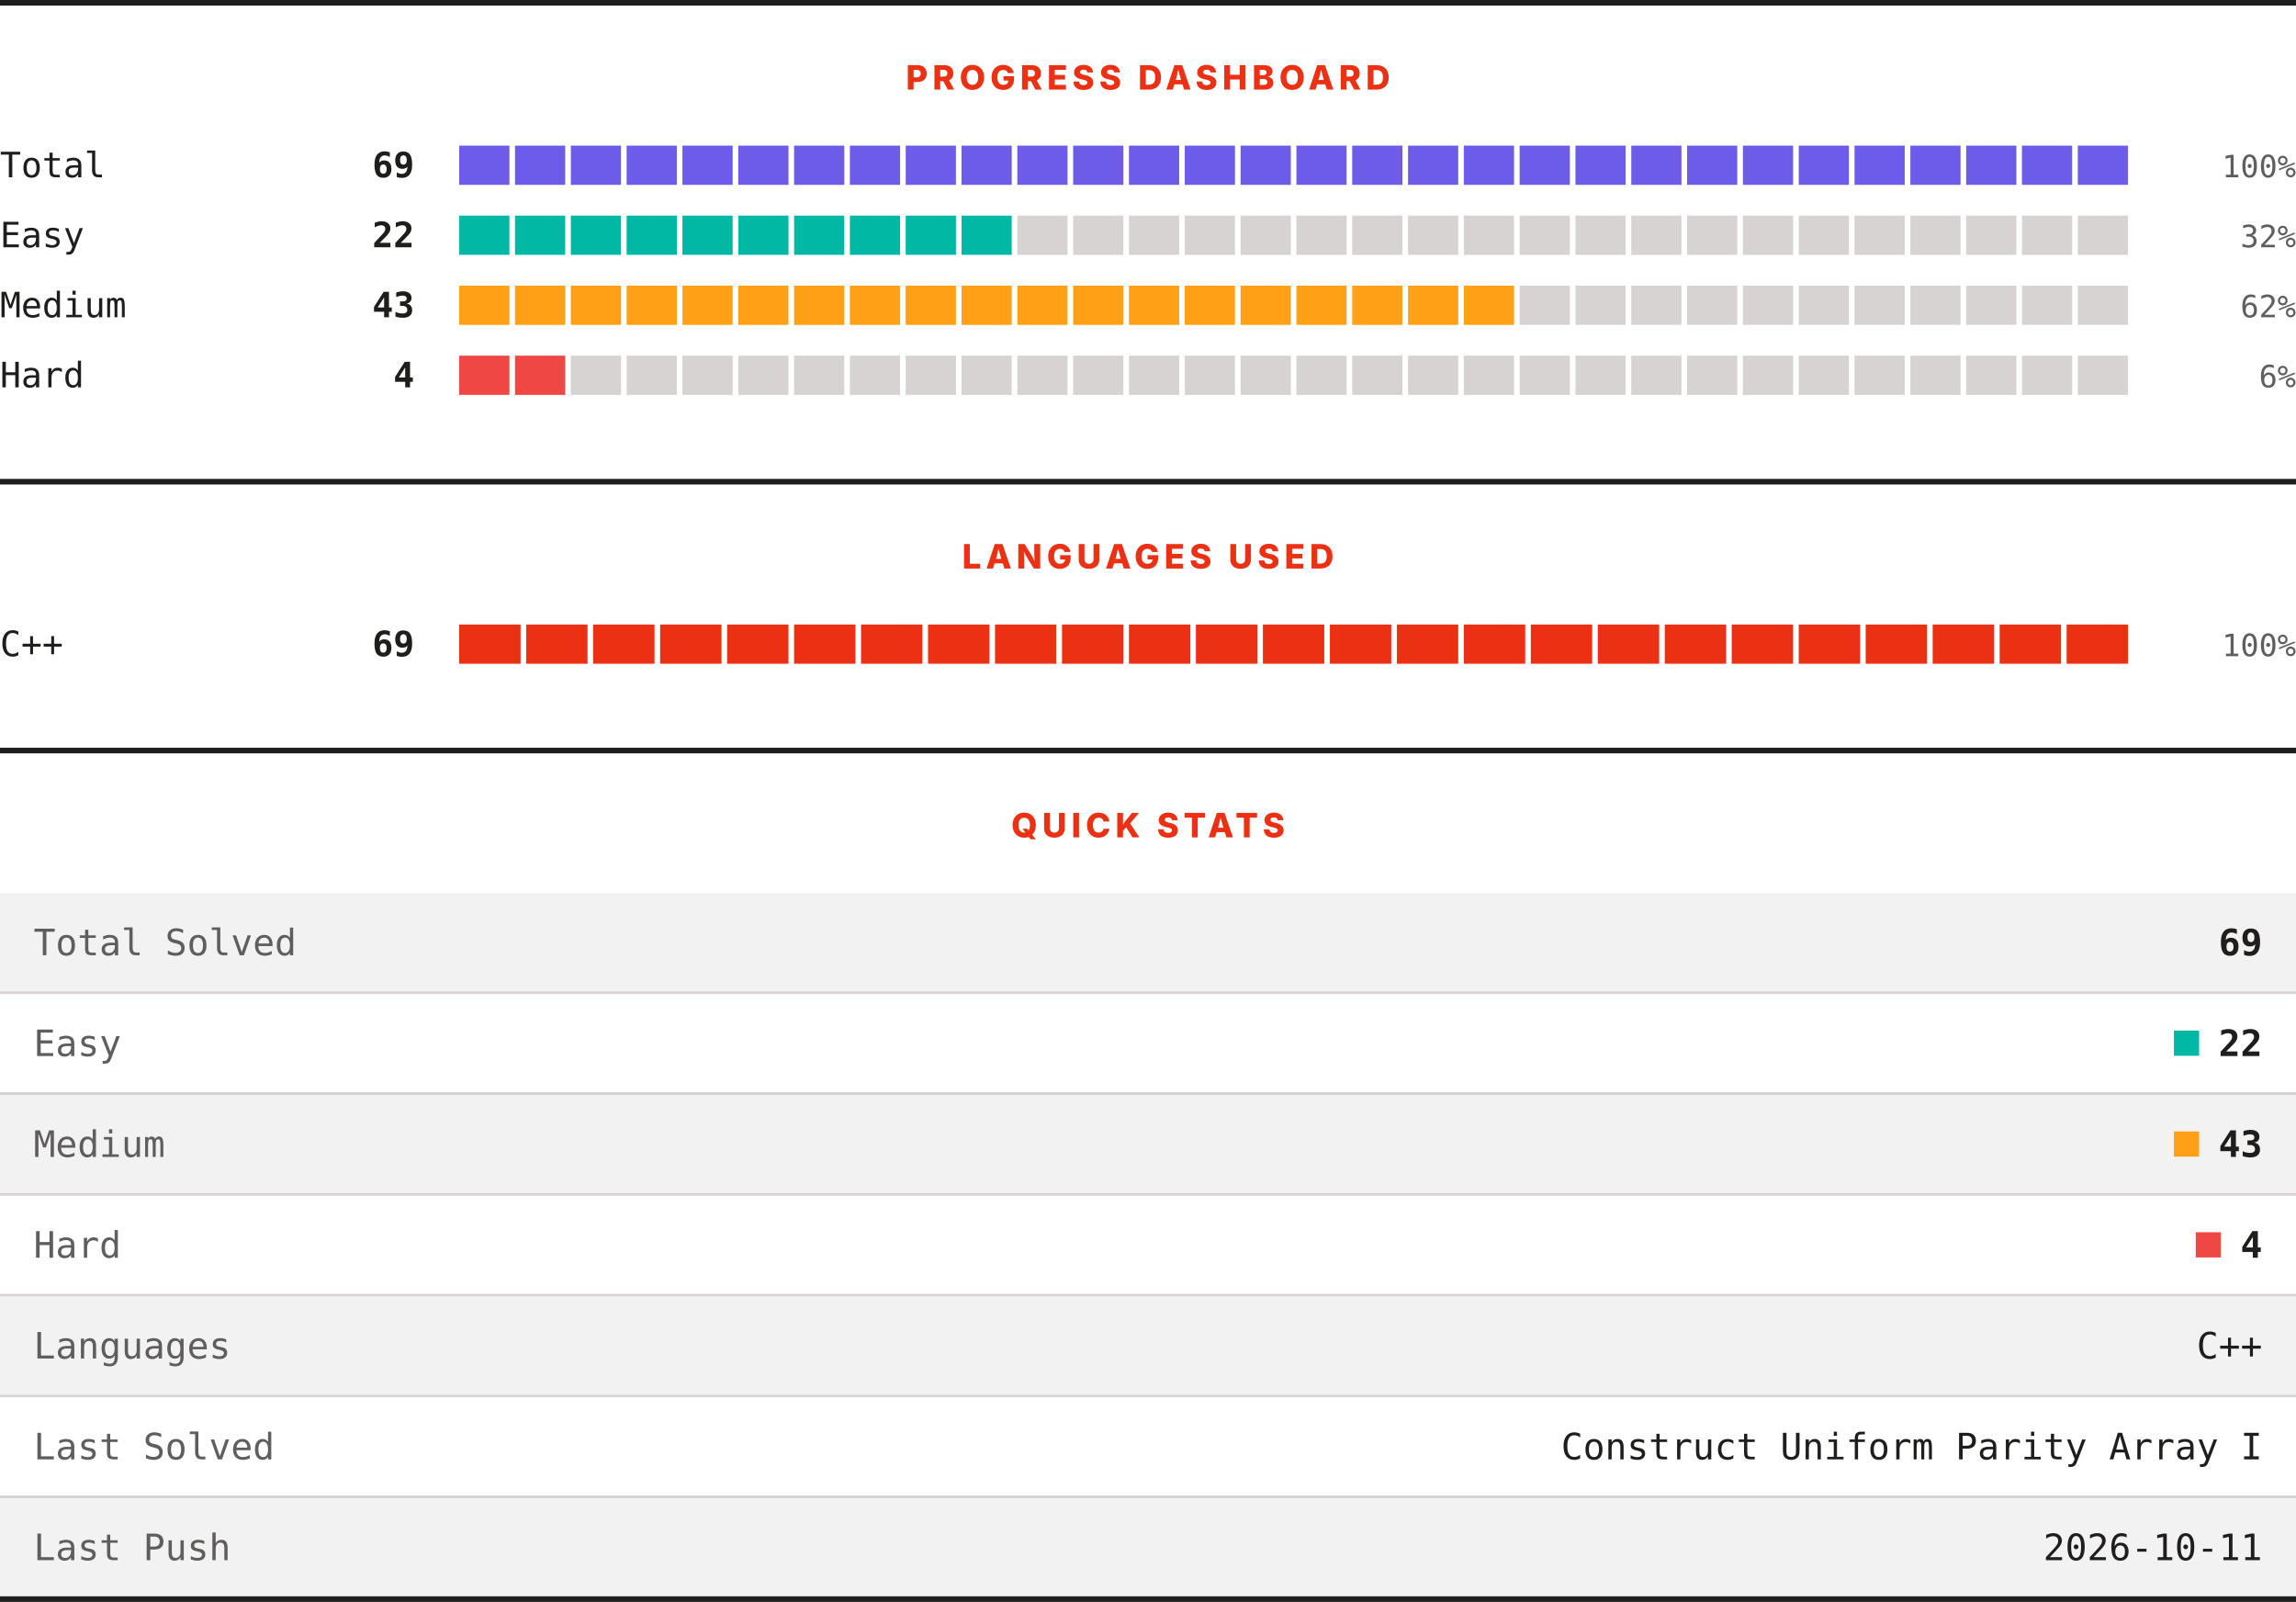
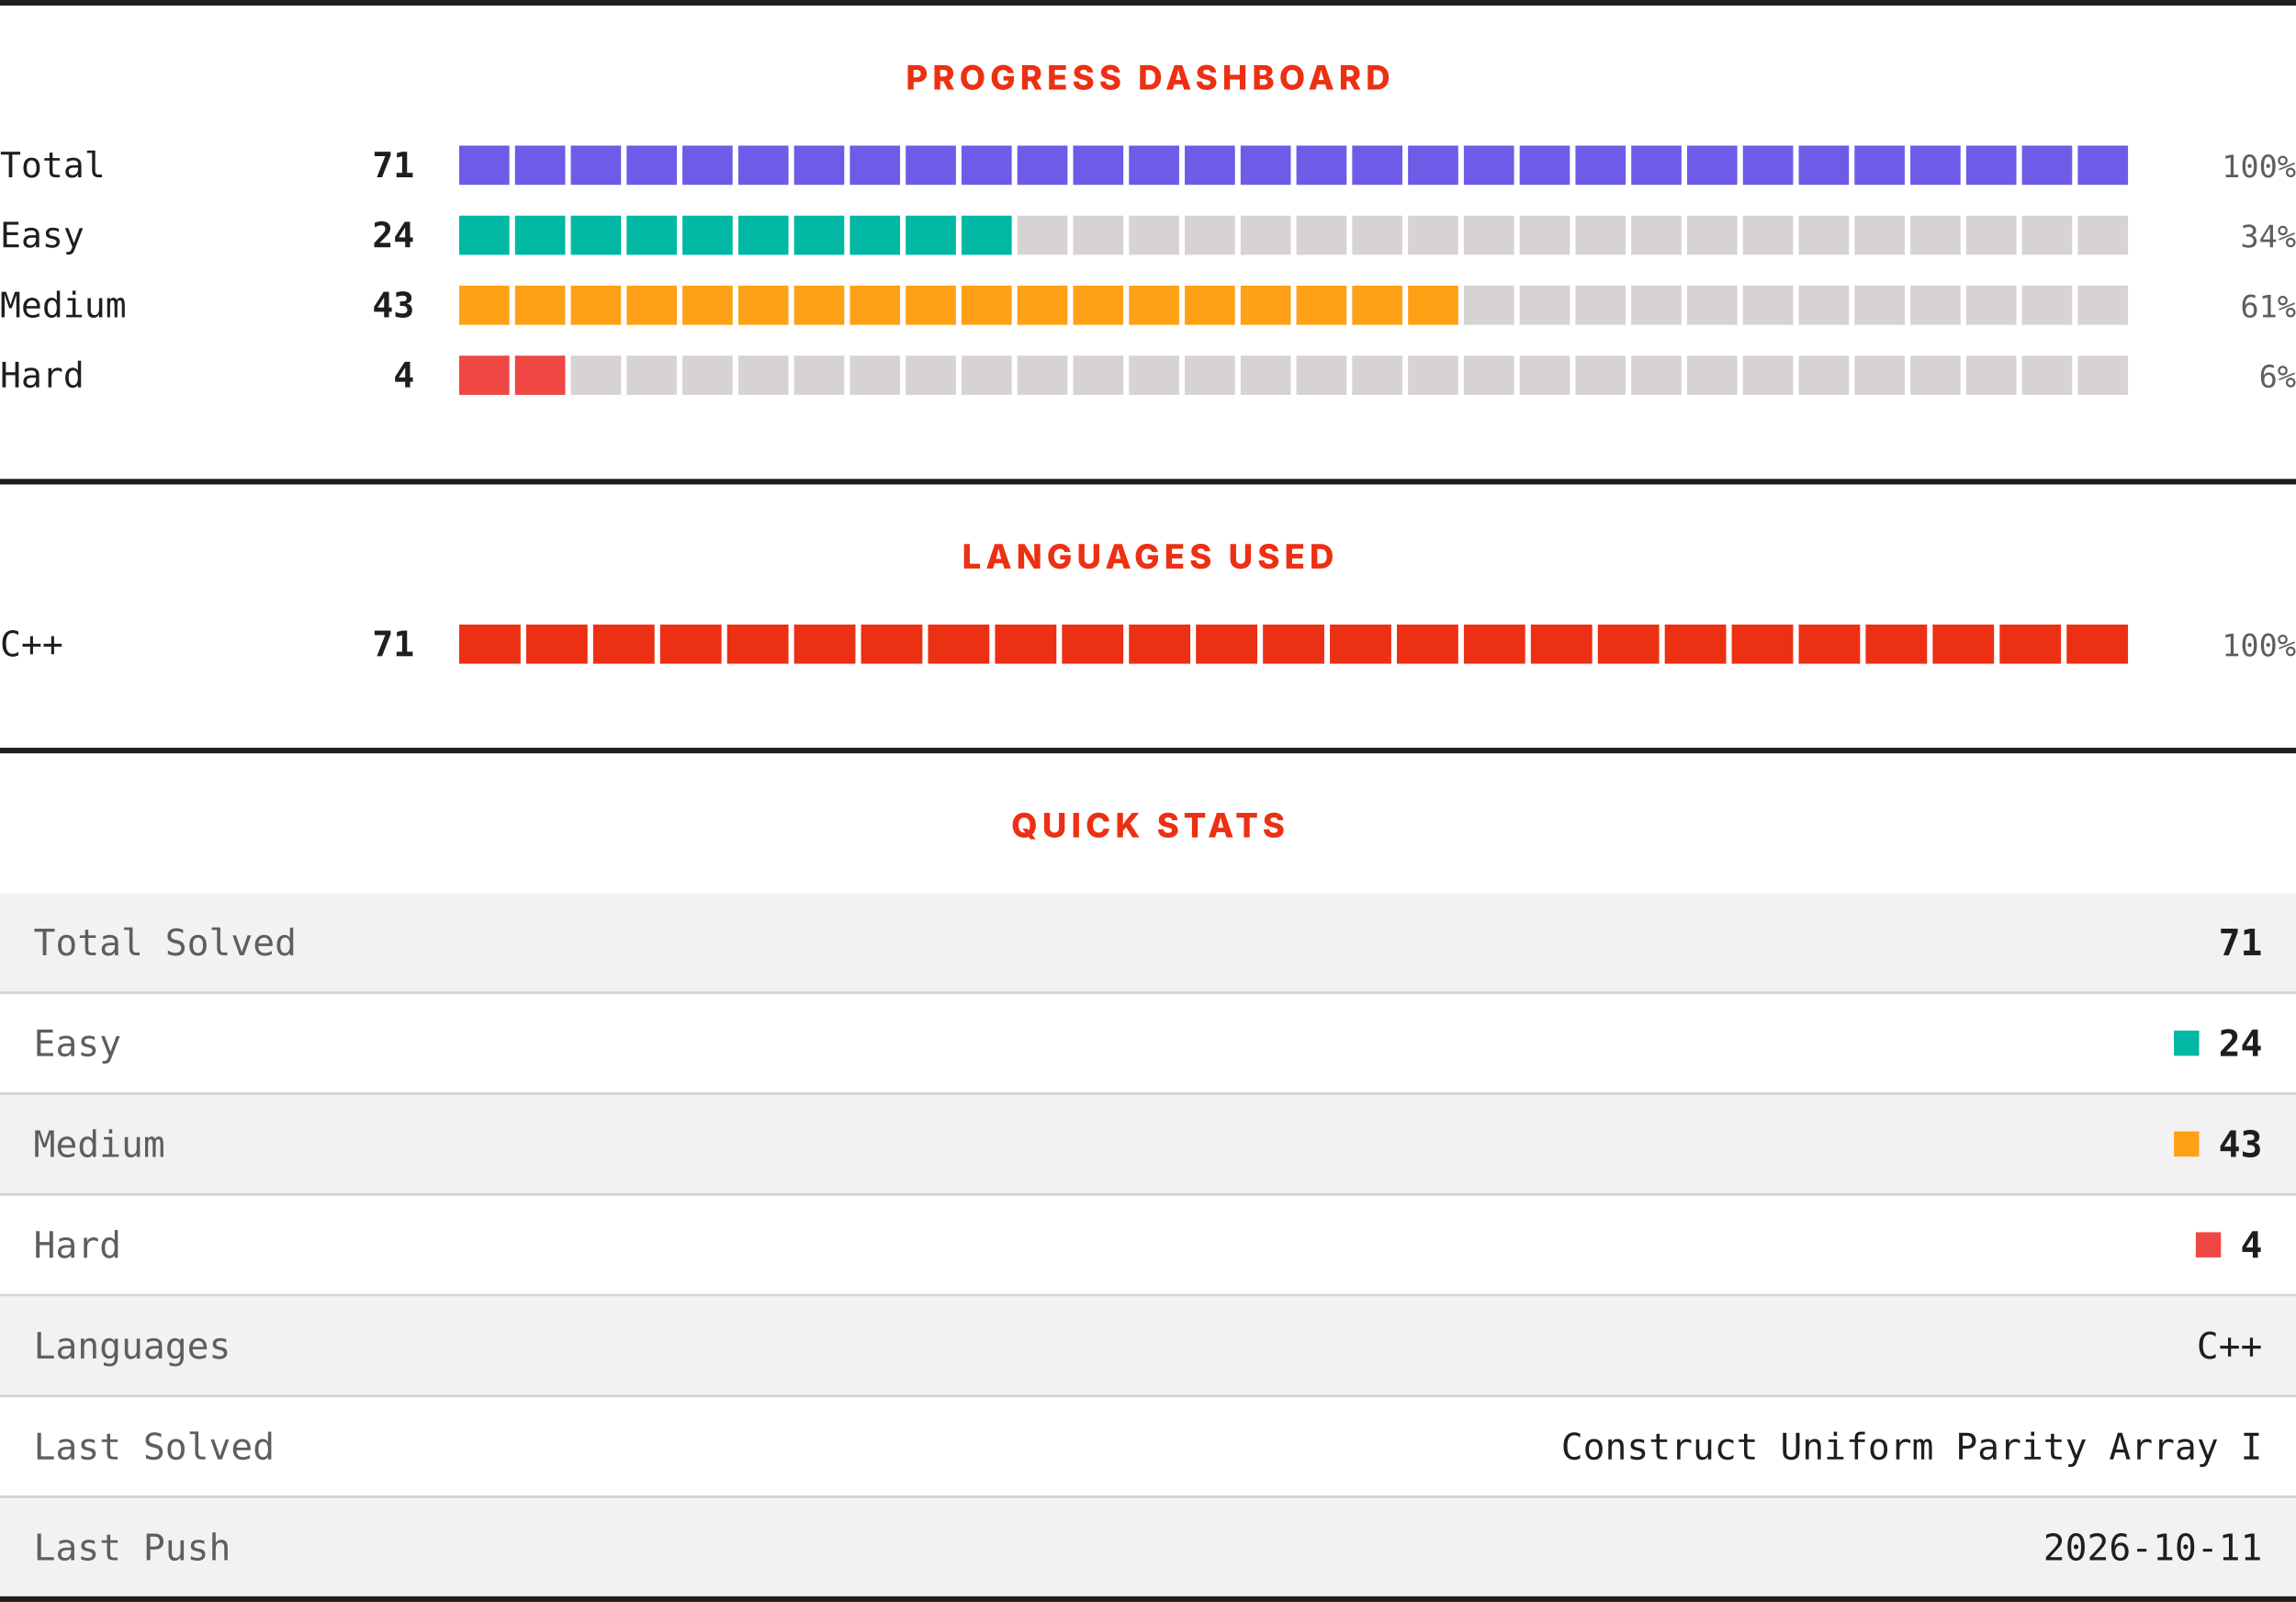
<svg xmlns="http://www.w3.org/2000/svg" width="820" height="572" viewBox="0 0 820 572" role="img" aria-label="LeetCode progress, languages and quick stats">
  <rect width="820" height="572" fill="#ffffff" />
  <rect x="0" y="0" width="820" height="2" fill="#201e1d" />
  <text x="410" y="32" text-anchor="middle" font-family="Archivo, system-ui, -apple-system, Segoe UI, sans-serif" font-size="12" font-weight="800" letter-spacing="1.68" fill="#ec3013">PROGRESS DASHBOARD</text>
  <text x="0" y="63.3" font-family="ui-monospace, SFMono-Regular, Menlo, Consolas, monospace" font-size="12.5" fill="#201e1d">Total</text>
-   <text x="148" y="63.3" text-anchor="end" font-family="ui-monospace, SFMono-Regular, Menlo, Consolas, monospace" font-size="12.5" font-weight="700" fill="#201e1d">69</text>
+   <text x="148" y="63.3" text-anchor="end" font-family="ui-monospace, SFMono-Regular, Menlo, Consolas, monospace" font-size="12.5" font-weight="700" fill="#201e1d">71</text>
  <rect x="164.00" y="52" width="17.93" height="14" fill="#6c5ce7" />
  <rect x="183.93" y="52" width="17.93" height="14" fill="#6c5ce7" />
  <rect x="203.87" y="52" width="17.93" height="14" fill="#6c5ce7" />
  <rect x="223.80" y="52" width="17.93" height="14" fill="#6c5ce7" />
  <rect x="243.73" y="52" width="17.93" height="14" fill="#6c5ce7" />
  <rect x="263.67" y="52" width="17.93" height="14" fill="#6c5ce7" />
  <rect x="283.60" y="52" width="17.93" height="14" fill="#6c5ce7" />
  <rect x="303.53" y="52" width="17.93" height="14" fill="#6c5ce7" />
  <rect x="323.47" y="52" width="17.93" height="14" fill="#6c5ce7" />
  <rect x="343.40" y="52" width="17.93" height="14" fill="#6c5ce7" />
  <rect x="363.33" y="52" width="17.93" height="14" fill="#6c5ce7" />
  <rect x="383.27" y="52" width="17.93" height="14" fill="#6c5ce7" />
  <rect x="403.20" y="52" width="17.93" height="14" fill="#6c5ce7" />
  <rect x="423.13" y="52" width="17.93" height="14" fill="#6c5ce7" />
  <rect x="443.07" y="52" width="17.93" height="14" fill="#6c5ce7" />
  <rect x="463.00" y="52" width="17.93" height="14" fill="#6c5ce7" />
  <rect x="482.93" y="52" width="17.93" height="14" fill="#6c5ce7" />
  <rect x="502.87" y="52" width="17.93" height="14" fill="#6c5ce7" />
  <rect x="522.80" y="52" width="17.93" height="14" fill="#6c5ce7" />
  <rect x="542.73" y="52" width="17.93" height="14" fill="#6c5ce7" />
  <rect x="562.67" y="52" width="17.93" height="14" fill="#6c5ce7" />
  <rect x="582.60" y="52" width="17.93" height="14" fill="#6c5ce7" />
  <rect x="602.53" y="52" width="17.93" height="14" fill="#6c5ce7" />
  <rect x="622.47" y="52" width="17.93" height="14" fill="#6c5ce7" />
  <rect x="642.40" y="52" width="17.93" height="14" fill="#6c5ce7" />
  <rect x="662.33" y="52" width="17.93" height="14" fill="#6c5ce7" />
  <rect x="682.27" y="52" width="17.93" height="14" fill="#6c5ce7" />
  <rect x="702.20" y="52" width="17.93" height="14" fill="#6c5ce7" />
  <rect x="722.13" y="52" width="17.93" height="14" fill="#6c5ce7" />
  <rect x="742.07" y="52" width="17.93" height="14" fill="#6c5ce7" />
  <text x="820" y="63.3" text-anchor="end" font-family="ui-monospace, SFMono-Regular, Menlo, Consolas, monospace" font-size="11" fill="#605d5d">100%</text>
  <text x="0" y="88.3" font-family="ui-monospace, SFMono-Regular, Menlo, Consolas, monospace" font-size="12.5" fill="#201e1d">Easy</text>
-   <text x="148" y="88.3" text-anchor="end" font-family="ui-monospace, SFMono-Regular, Menlo, Consolas, monospace" font-size="12.5" font-weight="700" fill="#201e1d">22</text>
+   <text x="148" y="88.3" text-anchor="end" font-family="ui-monospace, SFMono-Regular, Menlo, Consolas, monospace" font-size="12.5" font-weight="700" fill="#201e1d">24</text>
  <rect x="164.00" y="77" width="17.93" height="14" fill="#00b8a3" />
  <rect x="183.93" y="77" width="17.93" height="14" fill="#00b8a3" />
  <rect x="203.87" y="77" width="17.93" height="14" fill="#00b8a3" />
  <rect x="223.80" y="77" width="17.93" height="14" fill="#00b8a3" />
  <rect x="243.73" y="77" width="17.93" height="14" fill="#00b8a3" />
  <rect x="263.67" y="77" width="17.93" height="14" fill="#00b8a3" />
  <rect x="283.60" y="77" width="17.93" height="14" fill="#00b8a3" />
  <rect x="303.53" y="77" width="17.93" height="14" fill="#00b8a3" />
  <rect x="323.47" y="77" width="17.93" height="14" fill="#00b8a3" />
  <rect x="343.40" y="77" width="17.93" height="14" fill="#00b8a3" />
  <rect x="363.33" y="77" width="17.93" height="14" fill="#d7d3d3" />
  <rect x="383.27" y="77" width="17.93" height="14" fill="#d7d3d3" />
  <rect x="403.20" y="77" width="17.93" height="14" fill="#d7d3d3" />
  <rect x="423.13" y="77" width="17.93" height="14" fill="#d7d3d3" />
  <rect x="443.07" y="77" width="17.93" height="14" fill="#d7d3d3" />
  <rect x="463.00" y="77" width="17.93" height="14" fill="#d7d3d3" />
  <rect x="482.93" y="77" width="17.93" height="14" fill="#d7d3d3" />
  <rect x="502.87" y="77" width="17.93" height="14" fill="#d7d3d3" />
  <rect x="522.80" y="77" width="17.93" height="14" fill="#d7d3d3" />
  <rect x="542.73" y="77" width="17.93" height="14" fill="#d7d3d3" />
  <rect x="562.67" y="77" width="17.93" height="14" fill="#d7d3d3" />
  <rect x="582.60" y="77" width="17.93" height="14" fill="#d7d3d3" />
  <rect x="602.53" y="77" width="17.93" height="14" fill="#d7d3d3" />
  <rect x="622.47" y="77" width="17.93" height="14" fill="#d7d3d3" />
  <rect x="642.40" y="77" width="17.93" height="14" fill="#d7d3d3" />
  <rect x="662.33" y="77" width="17.93" height="14" fill="#d7d3d3" />
  <rect x="682.27" y="77" width="17.93" height="14" fill="#d7d3d3" />
  <rect x="702.20" y="77" width="17.93" height="14" fill="#d7d3d3" />
  <rect x="722.13" y="77" width="17.93" height="14" fill="#d7d3d3" />
  <rect x="742.07" y="77" width="17.93" height="14" fill="#d7d3d3" />
-   <text x="820" y="88.3" text-anchor="end" font-family="ui-monospace, SFMono-Regular, Menlo, Consolas, monospace" font-size="11" fill="#605d5d">32%</text>
+   <text x="820" y="88.3" text-anchor="end" font-family="ui-monospace, SFMono-Regular, Menlo, Consolas, monospace" font-size="11" fill="#605d5d">34%</text>
  <text x="0" y="113.3" font-family="ui-monospace, SFMono-Regular, Menlo, Consolas, monospace" font-size="12.5" fill="#201e1d">Medium</text>
  <text x="148" y="113.3" text-anchor="end" font-family="ui-monospace, SFMono-Regular, Menlo, Consolas, monospace" font-size="12.5" font-weight="700" fill="#201e1d">43</text>
  <rect x="164.00" y="102" width="17.93" height="14" fill="#ffa116" />
  <rect x="183.93" y="102" width="17.93" height="14" fill="#ffa116" />
  <rect x="203.87" y="102" width="17.93" height="14" fill="#ffa116" />
  <rect x="223.80" y="102" width="17.93" height="14" fill="#ffa116" />
  <rect x="243.73" y="102" width="17.93" height="14" fill="#ffa116" />
  <rect x="263.67" y="102" width="17.93" height="14" fill="#ffa116" />
  <rect x="283.60" y="102" width="17.93" height="14" fill="#ffa116" />
  <rect x="303.53" y="102" width="17.93" height="14" fill="#ffa116" />
  <rect x="323.47" y="102" width="17.93" height="14" fill="#ffa116" />
  <rect x="343.40" y="102" width="17.93" height="14" fill="#ffa116" />
  <rect x="363.33" y="102" width="17.93" height="14" fill="#ffa116" />
  <rect x="383.27" y="102" width="17.93" height="14" fill="#ffa116" />
  <rect x="403.20" y="102" width="17.93" height="14" fill="#ffa116" />
  <rect x="423.13" y="102" width="17.93" height="14" fill="#ffa116" />
  <rect x="443.07" y="102" width="17.93" height="14" fill="#ffa116" />
  <rect x="463.00" y="102" width="17.93" height="14" fill="#ffa116" />
  <rect x="482.93" y="102" width="17.93" height="14" fill="#ffa116" />
  <rect x="502.87" y="102" width="17.93" height="14" fill="#ffa116" />
-   <rect x="522.80" y="102" width="17.93" height="14" fill="#ffa116" />
+   <rect x="522.80" y="102" width="17.93" height="14" fill="#d7d3d3" />
  <rect x="542.73" y="102" width="17.93" height="14" fill="#d7d3d3" />
  <rect x="562.67" y="102" width="17.93" height="14" fill="#d7d3d3" />
  <rect x="582.60" y="102" width="17.93" height="14" fill="#d7d3d3" />
  <rect x="602.53" y="102" width="17.93" height="14" fill="#d7d3d3" />
  <rect x="622.47" y="102" width="17.93" height="14" fill="#d7d3d3" />
  <rect x="642.40" y="102" width="17.93" height="14" fill="#d7d3d3" />
  <rect x="662.33" y="102" width="17.93" height="14" fill="#d7d3d3" />
  <rect x="682.27" y="102" width="17.93" height="14" fill="#d7d3d3" />
  <rect x="702.20" y="102" width="17.93" height="14" fill="#d7d3d3" />
  <rect x="722.13" y="102" width="17.93" height="14" fill="#d7d3d3" />
  <rect x="742.07" y="102" width="17.93" height="14" fill="#d7d3d3" />
-   <text x="820" y="113.3" text-anchor="end" font-family="ui-monospace, SFMono-Regular, Menlo, Consolas, monospace" font-size="11" fill="#605d5d">62%</text>
+   <text x="820" y="113.3" text-anchor="end" font-family="ui-monospace, SFMono-Regular, Menlo, Consolas, monospace" font-size="11" fill="#605d5d">61%</text>
  <text x="0" y="138.3" font-family="ui-monospace, SFMono-Regular, Menlo, Consolas, monospace" font-size="12.5" fill="#201e1d">Hard</text>
  <text x="148" y="138.3" text-anchor="end" font-family="ui-monospace, SFMono-Regular, Menlo, Consolas, monospace" font-size="12.5" font-weight="700" fill="#201e1d">4</text>
  <rect x="164.00" y="127" width="17.93" height="14" fill="#ef4743" />
  <rect x="183.93" y="127" width="17.93" height="14" fill="#ef4743" />
  <rect x="203.87" y="127" width="17.93" height="14" fill="#d7d3d3" />
  <rect x="223.80" y="127" width="17.93" height="14" fill="#d7d3d3" />
  <rect x="243.73" y="127" width="17.93" height="14" fill="#d7d3d3" />
  <rect x="263.67" y="127" width="17.93" height="14" fill="#d7d3d3" />
  <rect x="283.60" y="127" width="17.93" height="14" fill="#d7d3d3" />
  <rect x="303.53" y="127" width="17.93" height="14" fill="#d7d3d3" />
  <rect x="323.47" y="127" width="17.93" height="14" fill="#d7d3d3" />
  <rect x="343.40" y="127" width="17.93" height="14" fill="#d7d3d3" />
  <rect x="363.33" y="127" width="17.93" height="14" fill="#d7d3d3" />
  <rect x="383.27" y="127" width="17.93" height="14" fill="#d7d3d3" />
  <rect x="403.20" y="127" width="17.93" height="14" fill="#d7d3d3" />
  <rect x="423.13" y="127" width="17.93" height="14" fill="#d7d3d3" />
  <rect x="443.07" y="127" width="17.93" height="14" fill="#d7d3d3" />
  <rect x="463.00" y="127" width="17.93" height="14" fill="#d7d3d3" />
  <rect x="482.93" y="127" width="17.93" height="14" fill="#d7d3d3" />
  <rect x="502.87" y="127" width="17.93" height="14" fill="#d7d3d3" />
  <rect x="522.80" y="127" width="17.93" height="14" fill="#d7d3d3" />
  <rect x="542.73" y="127" width="17.93" height="14" fill="#d7d3d3" />
  <rect x="562.67" y="127" width="17.93" height="14" fill="#d7d3d3" />
  <rect x="582.60" y="127" width="17.93" height="14" fill="#d7d3d3" />
  <rect x="602.53" y="127" width="17.93" height="14" fill="#d7d3d3" />
  <rect x="622.47" y="127" width="17.93" height="14" fill="#d7d3d3" />
  <rect x="642.40" y="127" width="17.93" height="14" fill="#d7d3d3" />
  <rect x="662.33" y="127" width="17.93" height="14" fill="#d7d3d3" />
  <rect x="682.27" y="127" width="17.93" height="14" fill="#d7d3d3" />
  <rect x="702.20" y="127" width="17.93" height="14" fill="#d7d3d3" />
  <rect x="722.13" y="127" width="17.93" height="14" fill="#d7d3d3" />
  <rect x="742.07" y="127" width="17.93" height="14" fill="#d7d3d3" />
  <text x="820" y="138.3" text-anchor="end" font-family="ui-monospace, SFMono-Regular, Menlo, Consolas, monospace" font-size="11" fill="#605d5d">6%</text>
  <rect x="0" y="171" width="820" height="2" fill="#201e1d" />
  <text x="410" y="203" text-anchor="middle" font-family="Archivo, system-ui, -apple-system, Segoe UI, sans-serif" font-size="12" font-weight="800" letter-spacing="1.68" fill="#ec3013">LANGUAGES USED</text>
  <text x="0" y="234.3" font-family="ui-monospace, SFMono-Regular, Menlo, Consolas, monospace" font-size="12.5" fill="#201e1d">C++</text>
-   <text x="148" y="234.3" text-anchor="end" font-family="ui-monospace, SFMono-Regular, Menlo, Consolas, monospace" font-size="12.5" font-weight="700" fill="#201e1d">69</text>
+   <text x="148" y="234.3" text-anchor="end" font-family="ui-monospace, SFMono-Regular, Menlo, Consolas, monospace" font-size="12.5" font-weight="700" fill="#201e1d">71</text>
  <rect x="164.00" y="223" width="21.92" height="14" fill="#ec3013" />
  <rect x="187.92" y="223" width="21.92" height="14" fill="#ec3013" />
  <rect x="211.84" y="223" width="21.92" height="14" fill="#ec3013" />
  <rect x="235.76" y="223" width="21.92" height="14" fill="#ec3013" />
  <rect x="259.68" y="223" width="21.92" height="14" fill="#ec3013" />
  <rect x="283.60" y="223" width="21.92" height="14" fill="#ec3013" />
  <rect x="307.52" y="223" width="21.92" height="14" fill="#ec3013" />
  <rect x="331.44" y="223" width="21.92" height="14" fill="#ec3013" />
  <rect x="355.36" y="223" width="21.92" height="14" fill="#ec3013" />
  <rect x="379.28" y="223" width="21.92" height="14" fill="#ec3013" />
  <rect x="403.20" y="223" width="21.92" height="14" fill="#ec3013" />
  <rect x="427.12" y="223" width="21.92" height="14" fill="#ec3013" />
  <rect x="451.04" y="223" width="21.92" height="14" fill="#ec3013" />
  <rect x="474.96" y="223" width="21.92" height="14" fill="#ec3013" />
  <rect x="498.88" y="223" width="21.92" height="14" fill="#ec3013" />
  <rect x="522.80" y="223" width="21.92" height="14" fill="#ec3013" />
  <rect x="546.72" y="223" width="21.92" height="14" fill="#ec3013" />
  <rect x="570.64" y="223" width="21.92" height="14" fill="#ec3013" />
  <rect x="594.56" y="223" width="21.92" height="14" fill="#ec3013" />
  <rect x="618.48" y="223" width="21.92" height="14" fill="#ec3013" />
  <rect x="642.40" y="223" width="21.92" height="14" fill="#ec3013" />
  <rect x="666.32" y="223" width="21.92" height="14" fill="#ec3013" />
  <rect x="690.24" y="223" width="21.92" height="14" fill="#ec3013" />
  <rect x="714.16" y="223" width="21.92" height="14" fill="#ec3013" />
  <rect x="738.08" y="223" width="21.92" height="14" fill="#ec3013" />
  <text x="820" y="234.3" text-anchor="end" font-family="ui-monospace, SFMono-Regular, Menlo, Consolas, monospace" font-size="11" fill="#605d5d">100%</text>
  <rect x="0" y="267" width="820" height="2" fill="#201e1d" />
  <text x="410" y="299" text-anchor="middle" font-family="Archivo, system-ui, -apple-system, Segoe UI, sans-serif" font-size="12" font-weight="800" letter-spacing="1.68" fill="#ec3013">QUICK STATS</text>
  <rect x="0" y="319" width="820" height="35" fill="#f3f2f2" />
  <text x="12" y="341.1" font-family="ui-monospace, SFMono-Regular, Menlo, Consolas, monospace" font-size="13" fill="#605d5d">Total Solved</text>
-   <text x="808" y="341.1" text-anchor="end" font-family="ui-monospace, SFMono-Regular, Menlo, Consolas, monospace" font-size="13" font-weight="700" fill="#201e1d">69</text>
+   <text x="808" y="341.1" text-anchor="end" font-family="ui-monospace, SFMono-Regular, Menlo, Consolas, monospace" font-size="13" font-weight="700" fill="#201e1d">71</text>
  <rect x="0" y="354" width="820" height="1" fill="#d7d3d3" />
  <rect x="0" y="355" width="820" height="35" fill="#ffffff" />
  <text x="12" y="377.1" font-family="ui-monospace, SFMono-Regular, Menlo, Consolas, monospace" font-size="13" fill="#605d5d">Easy</text>
  <rect x="776.4" y="368" width="9" height="9" fill="#00b8a3" />
-   <text x="808" y="377.1" text-anchor="end" font-family="ui-monospace, SFMono-Regular, Menlo, Consolas, monospace" font-size="13" font-weight="700" fill="#201e1d">22</text>
+   <text x="808" y="377.1" text-anchor="end" font-family="ui-monospace, SFMono-Regular, Menlo, Consolas, monospace" font-size="13" font-weight="700" fill="#201e1d">24</text>
  <rect x="0" y="390" width="820" height="1" fill="#d7d3d3" />
  <rect x="0" y="391" width="820" height="35" fill="#f3f2f2" />
  <text x="12" y="413.1" font-family="ui-monospace, SFMono-Regular, Menlo, Consolas, monospace" font-size="13" fill="#605d5d">Medium</text>
  <rect x="776.4" y="404" width="9" height="9" fill="#ffa116" />
  <text x="808" y="413.1" text-anchor="end" font-family="ui-monospace, SFMono-Regular, Menlo, Consolas, monospace" font-size="13" font-weight="700" fill="#201e1d">43</text>
  <rect x="0" y="426" width="820" height="1" fill="#d7d3d3" />
  <rect x="0" y="427" width="820" height="35" fill="#ffffff" />
  <text x="12" y="449.1" font-family="ui-monospace, SFMono-Regular, Menlo, Consolas, monospace" font-size="13" fill="#605d5d">Hard</text>
  <rect x="784.2" y="440" width="9" height="9" fill="#ef4743" />
  <text x="808" y="449.1" text-anchor="end" font-family="ui-monospace, SFMono-Regular, Menlo, Consolas, monospace" font-size="13" font-weight="700" fill="#201e1d">4</text>
  <rect x="0" y="462" width="820" height="1" fill="#d7d3d3" />
  <rect x="0" y="463" width="820" height="35" fill="#f3f2f2" />
  <text x="12" y="485.1" font-family="ui-monospace, SFMono-Regular, Menlo, Consolas, monospace" font-size="13" fill="#605d5d">Languages</text>
  <text x="808" y="485.1" text-anchor="end" font-family="ui-monospace, SFMono-Regular, Menlo, Consolas, monospace" font-size="13" fill="#201e1d">C++</text>
  <rect x="0" y="498" width="820" height="1" fill="#d7d3d3" />
  <rect x="0" y="499" width="820" height="35" fill="#ffffff" />
  <text x="12" y="521.1" font-family="ui-monospace, SFMono-Regular, Menlo, Consolas, monospace" font-size="13" fill="#605d5d">Last Solved</text>
  <text x="808" y="521.1" text-anchor="end" font-family="ui-monospace, SFMono-Regular, Menlo, Consolas, monospace" font-size="13" fill="#201e1d">Construct Uniform Parity Array I</text>
  <rect x="0" y="534" width="820" height="1" fill="#d7d3d3" />
  <rect x="0" y="535" width="820" height="35" fill="#f3f2f2" />
  <text x="12" y="557.1" font-family="ui-monospace, SFMono-Regular, Menlo, Consolas, monospace" font-size="13" fill="#605d5d">Last Push</text>
  <text x="808" y="557.1" text-anchor="end" font-family="ui-monospace, SFMono-Regular, Menlo, Consolas, monospace" font-size="13" fill="#201e1d">2026-10-11</text>
  <rect x="0" y="570" width="820" height="2" fill="#201e1d" />
</svg>
